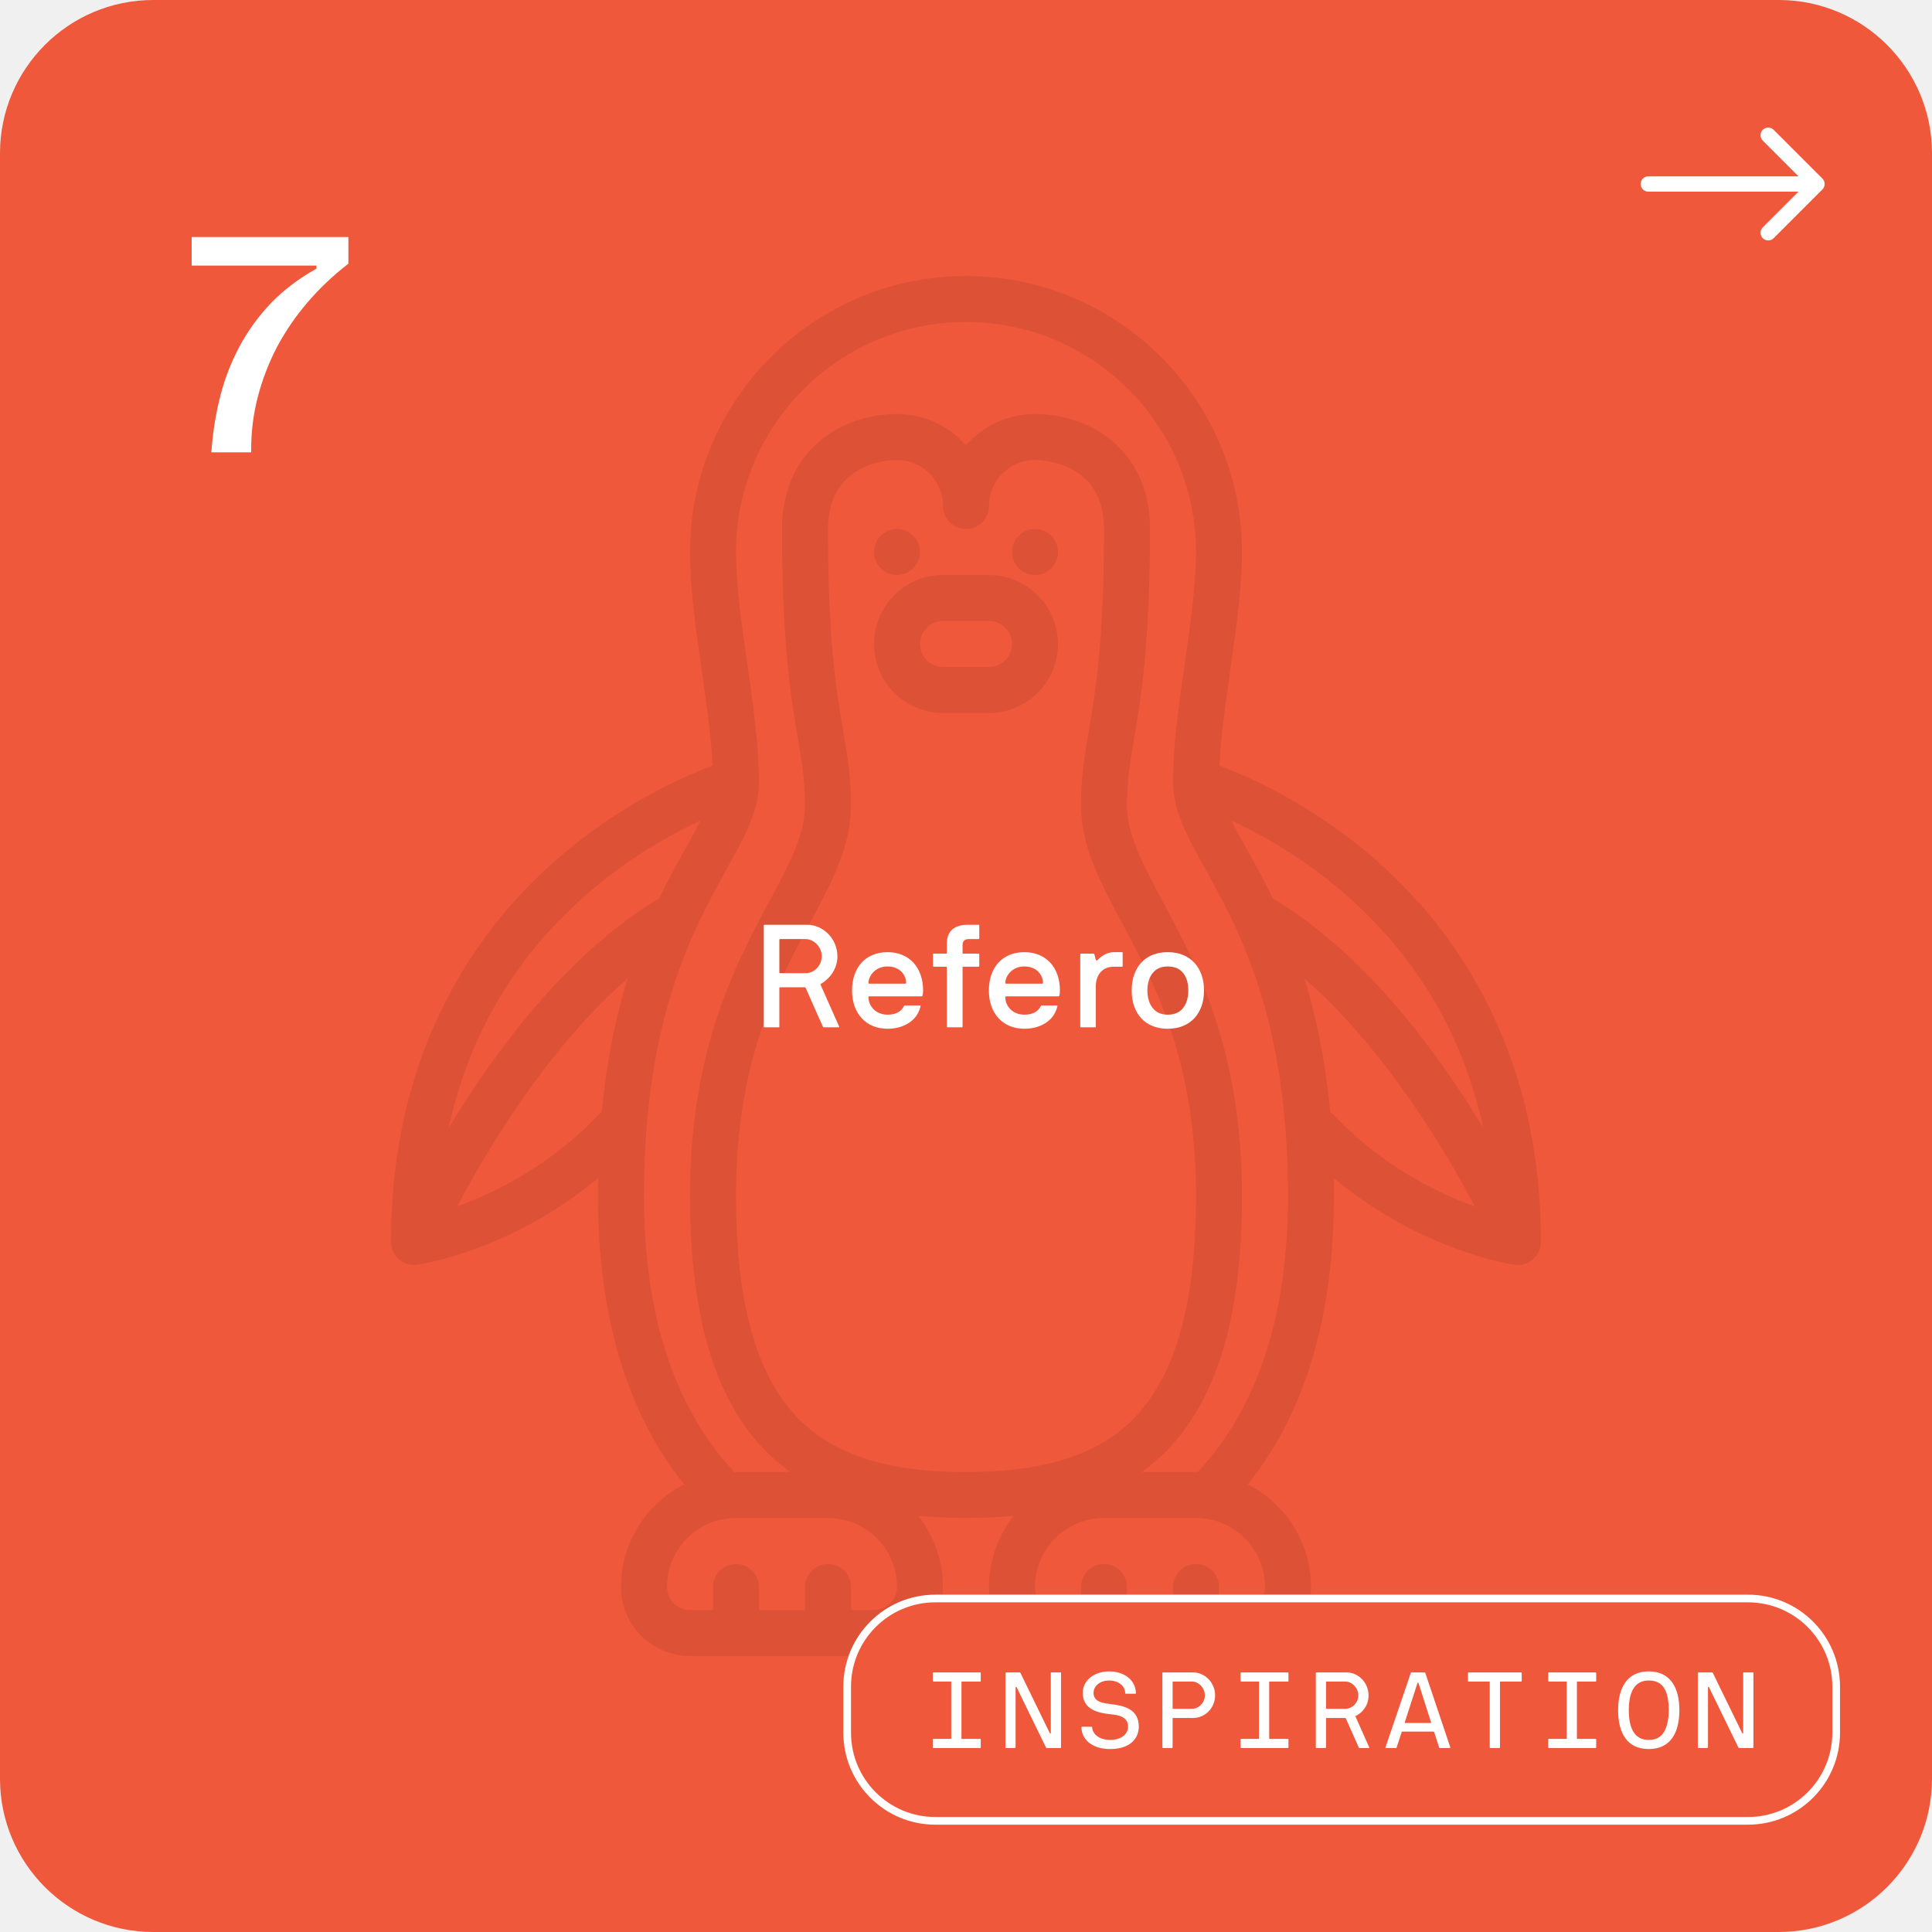
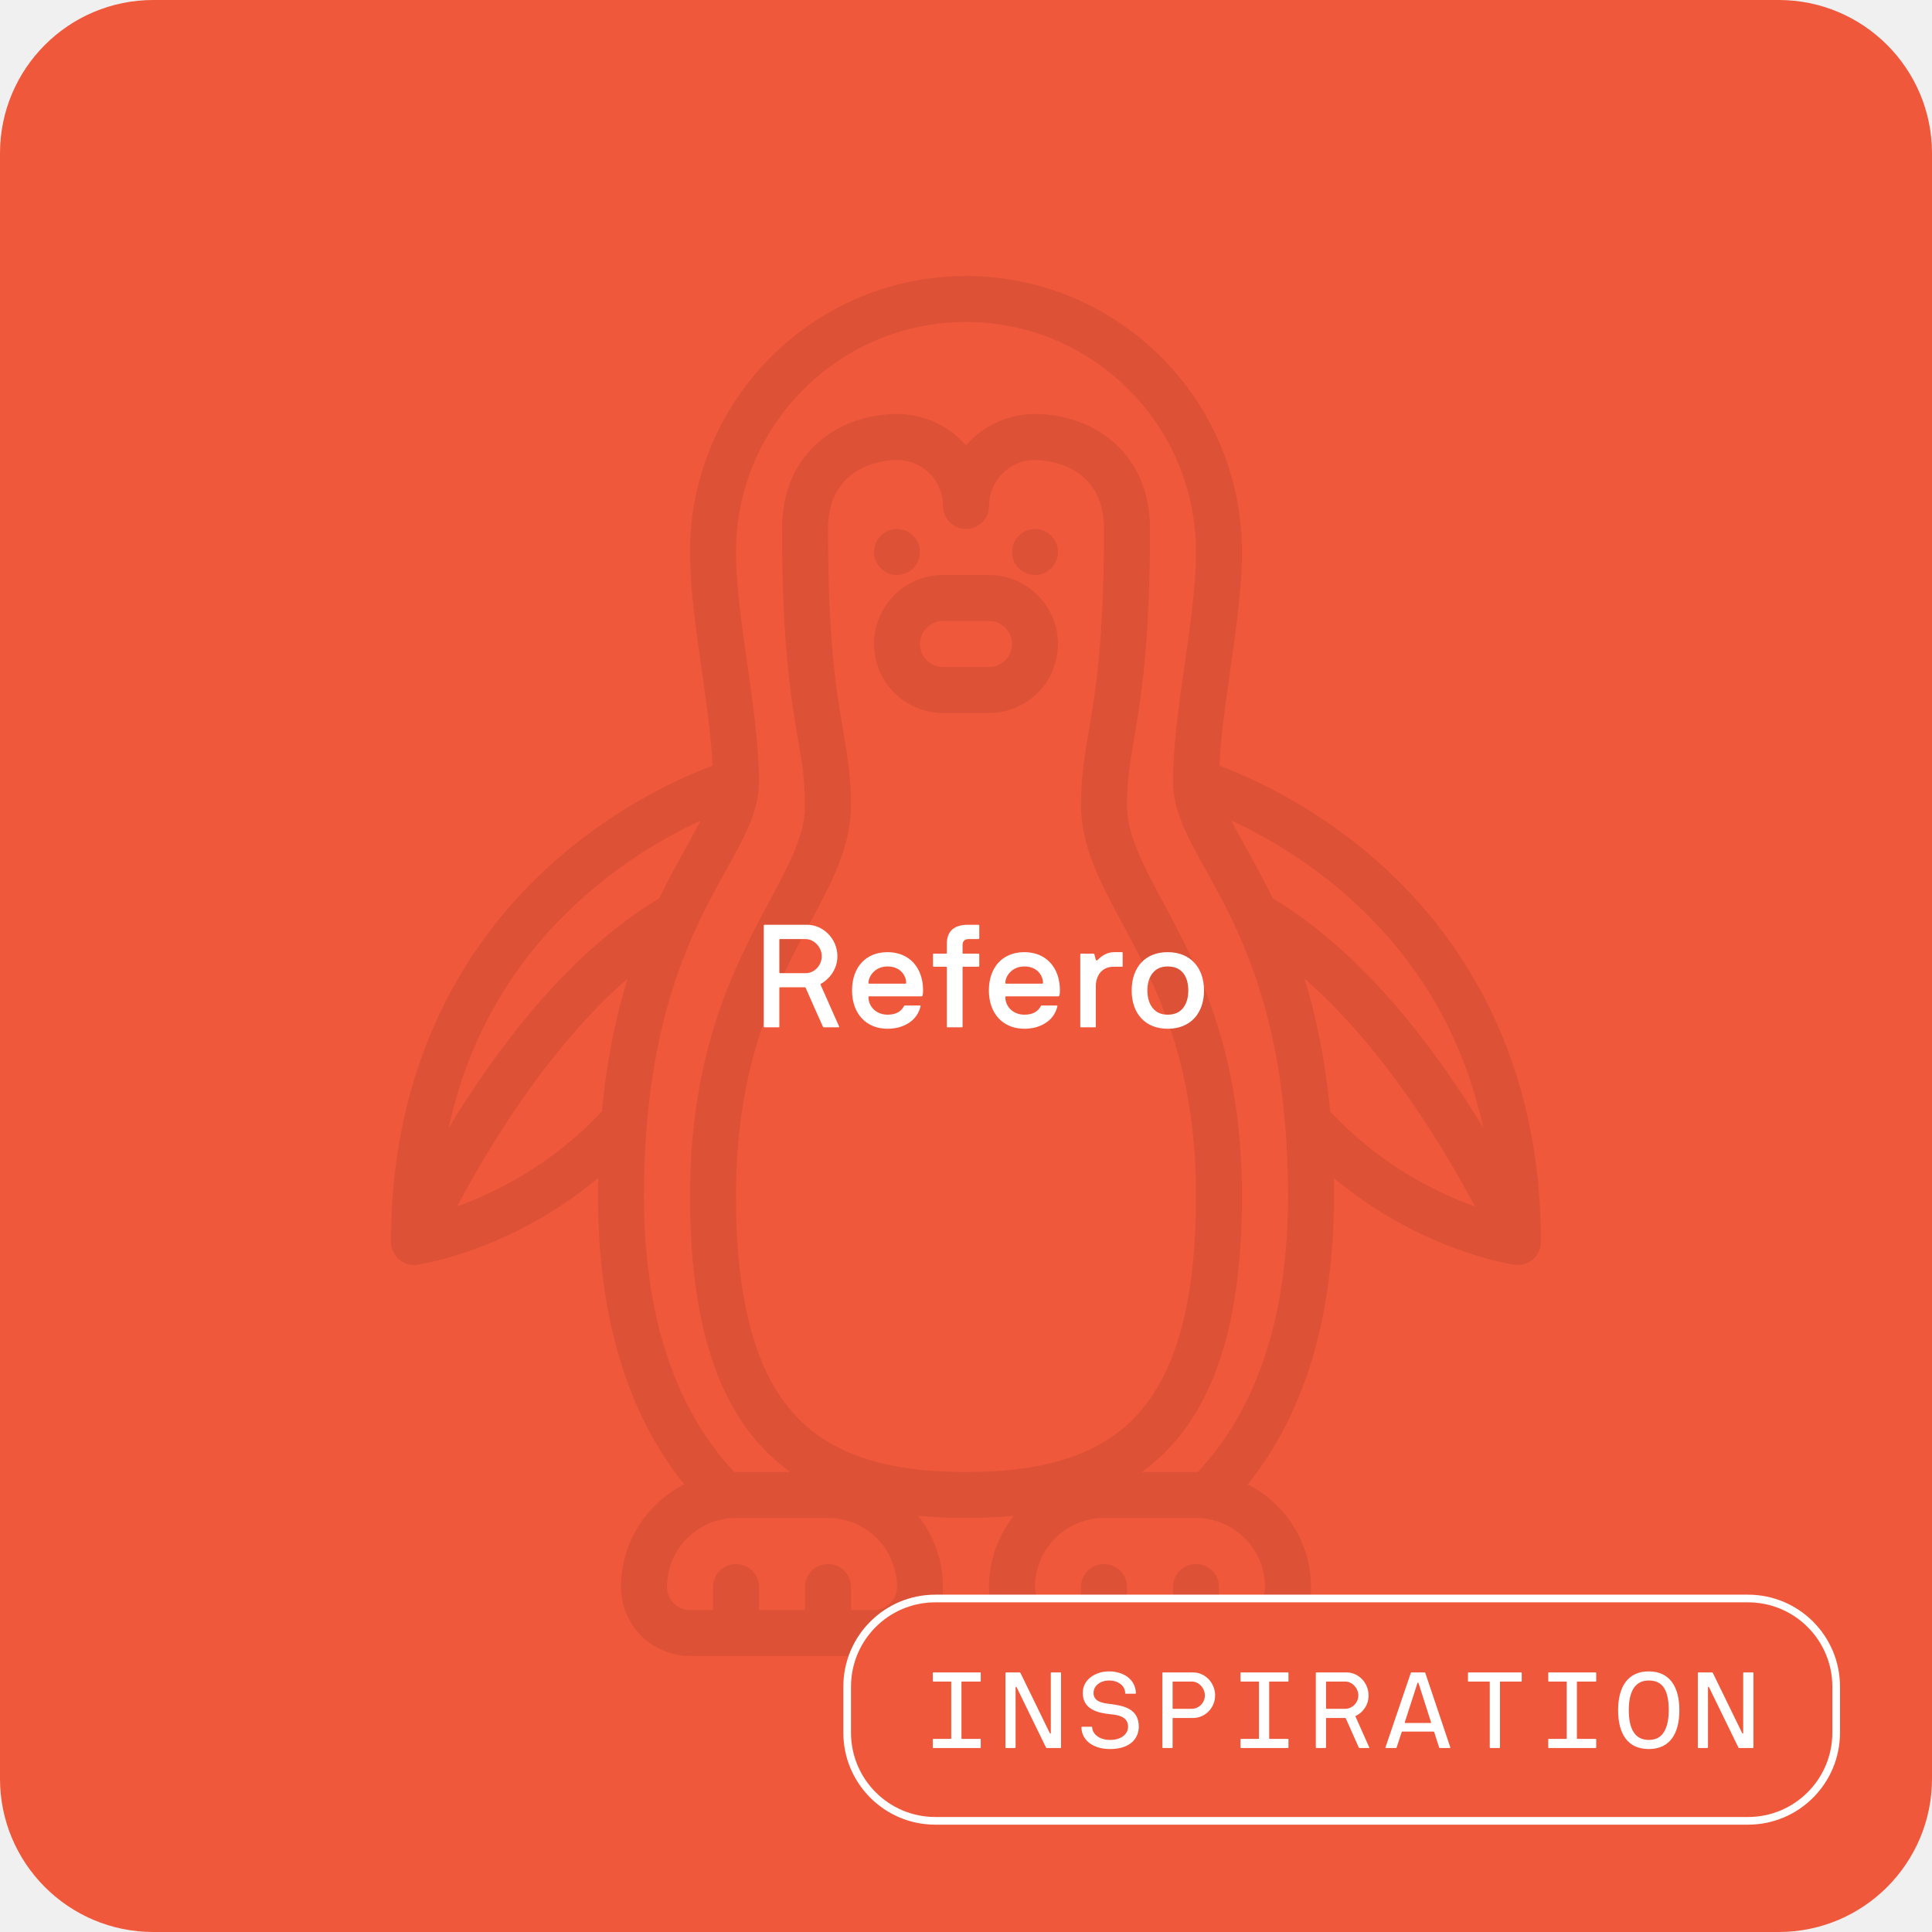
<svg xmlns="http://www.w3.org/2000/svg" width="252" height="252" viewBox="0 0 252 252" fill="none">
  <rect width="252" height="252" rx="20" fill="#F0583B" />
-   <path d="M25 34.64V30.92H45.44V34.4L45.28 34.52C43.36 36.013 41.627 37.667 40.08 39.48C38.533 41.293 37.213 43.227 36.12 45.28C35.053 47.333 34.227 49.48 33.64 51.72C33.053 53.96 32.76 56.267 32.76 58.64V59H27.56L27.6 58.6C27.787 56.173 28.173 53.827 28.76 51.56C29.347 49.293 30.187 47.147 31.28 45.12C32.373 43.093 33.733 41.227 35.36 39.52C37.013 37.813 38.987 36.32 41.28 35.04V34.64H25Z" fill="white" />
  <g clip-path="url(#clip0_2_78)">
    <path d="M178.954 111.724C170.876 104.801 162.844 101.28 159.056 99.874C159.24 96.045 159.863 91.676 160.47 87.427C161.224 82.162 162 76.718 162 72.004C162 52.151 145.849 36 126 36C106.151 36 90 52.151 90 72C90 76.714 90.776 82.159 91.53 87.424C92.138 91.672 92.76 96.041 92.944 99.87C89.156 101.276 81.124 104.798 73.046 111.72C62.989 120.345 51 136.065 51 162C51 162.87 51.379 163.695 52.035 164.265C52.583 164.741 53.284 165 54 165C54.142 165 54.281 164.989 54.424 164.97C54.99 164.888 66.686 163.114 78.019 153.667C78.004 154.433 77.996 155.209 77.996 156C77.996 171.679 81.776 184.305 89.239 193.616C84.353 196.091 80.996 201.161 80.996 207C80.996 211.961 85.035 216 89.996 216H113.996C118.958 216 122.996 211.961 122.996 207C122.996 203.494 121.785 200.269 119.764 197.711C121.725 197.903 123.799 198 125.996 198C128.194 198 130.271 197.903 132.229 197.711C130.207 200.269 128.996 203.494 128.996 207C128.996 211.961 133.035 216 137.996 216H161.996C166.957 216 170.996 211.961 170.996 207C170.996 201.158 167.64 196.091 162.754 193.616C170.216 184.309 173.996 171.682 173.996 156C173.996 155.209 173.989 154.433 173.974 153.667C185.306 163.114 197.006 164.891 197.569 164.97C197.711 164.989 197.854 165 197.993 165C198.709 165 199.41 164.741 199.958 164.265C200.614 163.695 200.993 162.87 200.993 162C200.993 136.065 189.004 120.345 178.946 111.724H178.954ZM193.462 147.09C192.757 145.927 192.004 144.724 191.205 143.49C183.289 131.306 174.821 122.46 166.013 117.173C164.798 114.66 163.59 112.481 162.51 110.542C161.794 109.256 161.152 108.097 160.616 107.036C164.467 108.814 169.875 111.806 175.23 116.438C184.702 124.624 190.804 134.899 193.459 147.09H193.462ZM76.766 116.438C82.121 111.81 87.529 108.814 91.38 107.036C90.844 108.097 90.203 109.256 89.486 110.542C88.41 112.481 87.203 114.66 85.984 117.173C77.179 122.46 68.707 131.306 60.791 143.49C59.989 144.724 59.239 145.927 58.534 147.09C61.193 134.895 67.29 124.624 76.763 116.438H76.766ZM59.636 157.35C63.593 149.861 71.411 136.77 81.855 127.643C80.374 132.435 79.151 138.112 78.502 144.967C72.034 151.909 64.672 155.535 59.636 157.35ZM114 210H111V207C111 205.342 109.658 204 108 204C106.342 204 105 205.342 105 207V210H99V207C99 205.342 97.657 204 96 204C94.343 204 93 205.342 93 207V210H90C88.346 210 87 208.654 87 207C87 202.039 91.039 198 96 198H108C112.961 198 117 202.039 117 207C117 208.654 115.654 210 114 210ZM103.815 184.699C98.558 179.089 96 169.702 96 156C96 138.375 101.344 128.415 105.634 120.409C108.514 115.039 111 110.4 111 105C111 101.329 110.531 98.565 109.988 95.362C109.103 90.139 108 83.632 108 69C108 60.251 116.077 60 117 60C120.308 60 123 62.693 123 66C123 67.657 124.342 69 126 69C127.658 69 129 67.657 129 66C129 62.693 131.692 60 135 60C135.923 60 144 60.251 144 69C144 83.632 142.897 90.135 142.012 95.362C141.469 98.565 141 101.329 141 105C141 110.404 143.486 115.039 146.366 120.409C150.66 128.415 156 138.375 156 156C156 169.702 153.443 179.089 148.185 184.699C143.516 189.679 136.466 192 126 192C115.534 192 108.484 189.679 103.815 184.699ZM162 210H159V207C159 205.342 157.658 204 156 204C154.342 204 153 205.342 153 207V210H147V207C147 205.342 145.658 204 144 204C142.342 204 141 205.342 141 207V210H138C136.346 210 135 208.654 135 207C135 202.039 139.039 198 144 198H156C160.961 198 165 202.039 165 207C165 208.654 163.654 210 162 210ZM156.221 192.004C156.146 192.004 156.075 192 156 192H148.95C150.251 191.051 151.455 189.986 152.565 188.801C158.914 182.029 162 171.3 162 156C162 136.868 156.019 125.719 151.654 117.574C149.055 112.725 147 108.896 147 105C147 101.835 147.409 99.42 147.926 96.364C148.8 91.204 150 84.139 150 69C150 58.695 142.226 54 135 54C131.419 54 128.201 55.575 126 58.072C123.799 55.579 120.581 54 117 54C109.774 54 102 58.695 102 69C102 84.139 103.196 91.204 104.074 96.364C104.591 99.42 105 101.835 105 105C105 108.896 102.945 112.725 100.346 117.574C95.981 125.715 90 136.868 90 156C90 171.3 93.086 182.029 99.435 188.801C100.545 189.986 101.749 191.051 103.05 192H96C95.925 192 95.854 192.004 95.779 192.004C87.964 183.649 84 171.544 84 156C84 132.776 90.457 121.151 94.733 113.456C97.118 109.166 99 105.776 99 102C99 97.286 98.224 91.841 97.47 86.576C96.746 81.517 96 76.286 96 72C96 55.459 109.459 42 126 42C142.541 42 156 55.459 156 72C156 76.286 155.254 81.517 154.53 86.576C153.776 91.841 153 97.286 153 102C153 105.776 154.882 109.166 157.268 113.456C161.543 121.151 168 132.776 168 156C168 171.548 164.036 183.652 156.221 192.004ZM173.501 144.967C172.853 138.112 171.63 132.435 170.149 127.643C180.6 136.778 188.426 149.884 192.375 157.369C187.35 155.565 180.004 151.95 173.497 144.967H173.501Z" fill="black" fill-opacity="0.08" />
    <path d="M128.996 75H123.004C120.214 75 117.626 76.26 115.909 78.461C114.191 80.662 113.595 83.475 114.27 86.183C115.275 90.195 118.864 93 123 93H128.992C133.129 93 136.721 90.195 137.722 86.183C138.401 83.475 137.801 80.659 136.084 78.461C134.366 76.264 131.782 75 128.989 75H128.996ZM131.906 84.728C131.572 86.066 130.376 87 128.996 87H123.004C121.624 87 120.427 86.066 120.094 84.728C119.869 83.824 120.067 82.886 120.641 82.155C121.215 81.42 122.077 81 123.007 81H129C129.93 81 130.792 81.42 131.366 82.155C131.94 82.89 132.139 83.828 131.914 84.728H131.906Z" fill="black" fill-opacity="0.08" />
    <path d="M135 75C136.657 75 138 73.657 138 72C138 70.343 136.657 69 135 69C133.343 69 132 70.343 132 72C132 73.657 133.343 75 135 75Z" fill="black" fill-opacity="0.08" />
    <path d="M117 75C118.657 75 120 73.657 120 72C120 70.343 118.657 69 117 69C115.343 69 114 70.343 114 72C114 73.657 115.343 75 117 75Z" fill="black" fill-opacity="0.08" />
  </g>
  <rect x="110.5" y="208.5" width="129" height="29" rx="11.5" fill="#F0583B" />
  <rect x="110.5" y="208.5" width="129" height="29" rx="11.5" stroke="white" />
  <path d="M121.668 227.932V226.879C121.668 226.831 121.688 226.811 121.736 226.811H124.006C124.054 226.811 124.074 226.79 124.074 226.742V219.407C124.074 219.359 124.054 219.339 124.006 219.332H121.736C121.688 219.332 121.668 219.312 121.668 219.264V218.211C121.668 218.163 121.688 218.143 121.736 218.143H127.854C127.902 218.143 127.923 218.163 127.923 218.211V219.264C127.923 219.312 127.902 219.332 127.854 219.332H125.476C125.428 219.332 125.407 219.359 125.407 219.407V226.742C125.407 226.79 125.428 226.811 125.476 226.811H127.854C127.902 226.811 127.923 226.831 127.923 226.879V227.932C127.923 227.979 127.902 228 127.854 228H121.736C121.688 228 121.668 227.979 121.668 227.932ZM131.142 227.932V218.211C131.142 218.163 131.163 218.143 131.21 218.143H133.001C133.036 218.143 133.07 218.163 133.104 218.211L136.925 226.052C136.959 226.141 137.062 226.141 137.062 226.038V218.211C137.062 218.163 137.082 218.143 137.13 218.143H138.32C138.368 218.143 138.388 218.163 138.395 218.211V227.932C138.395 227.979 138.368 228 138.32 228H136.542C136.495 228 136.46 227.979 136.433 227.932L132.612 220.091C132.578 220.002 132.468 220.016 132.468 220.104V227.932C132.468 227.979 132.448 228 132.4 228H131.21C131.163 228 131.142 227.979 131.142 227.932ZM141.06 225.3C141.06 225.252 141.088 225.231 141.136 225.225H142.38C142.434 225.225 142.462 225.252 142.462 225.313C142.462 226.024 143.221 226.947 144.8 226.947C146.297 226.947 147.138 226.154 147.138 225.225C147.138 223.98 146.023 223.7 144.8 223.591C143.241 223.434 141.224 222.982 141.231 220.815C141.231 219.018 142.94 218.006 144.649 218.006C146.406 218.006 148.088 218.922 148.163 220.843C148.163 220.891 148.142 220.911 148.095 220.918H146.83C146.782 220.911 146.762 220.891 146.762 220.843C146.762 219.913 145.893 219.195 144.649 219.195C143.542 219.195 142.633 219.872 142.633 220.815C142.633 221.964 143.829 222.148 144.8 222.258C146.632 222.477 148.539 222.914 148.539 225.225C148.539 226.64 147.52 228.137 144.8 228.137C142.373 228.137 141.06 226.817 141.06 225.3ZM151.615 227.932V218.211C151.615 218.163 151.635 218.143 151.683 218.143H155.634C157.159 218.143 158.492 219.469 158.492 221.137C158.492 222.798 157.159 224.083 155.634 224.083H153.016C152.968 224.083 152.948 224.104 152.948 224.151V227.932C152.948 227.979 152.927 228 152.879 228H151.683C151.635 228 151.615 227.979 151.615 227.932ZM152.948 219.407V222.818C152.948 222.866 152.968 222.887 153.016 222.887H155.463C156.352 222.887 157.159 222.107 157.159 221.137C157.159 220.173 156.352 219.332 155.463 219.332H153.016C152.968 219.332 152.948 219.359 152.948 219.407ZM161.806 227.932V226.879C161.806 226.831 161.827 226.811 161.875 226.811H164.144C164.192 226.811 164.213 226.79 164.213 226.742V219.407C164.213 219.359 164.192 219.339 164.144 219.332H161.875C161.827 219.332 161.806 219.312 161.806 219.264V218.211C161.806 218.163 161.827 218.143 161.875 218.143H167.993C168.041 218.143 168.061 218.163 168.061 218.211V219.264C168.061 219.312 168.041 219.332 167.993 219.332H165.614C165.566 219.332 165.546 219.359 165.546 219.407V226.742C165.546 226.79 165.566 226.811 165.614 226.811H167.993C168.041 226.811 168.061 226.831 168.061 226.879V227.932C168.061 227.979 168.041 228 167.993 228H161.875C161.827 228 161.806 227.979 161.806 227.932ZM171.629 227.932V218.211C171.629 218.163 171.65 218.143 171.697 218.143H175.649C177.173 218.143 178.506 219.469 178.506 221.137C178.506 221.752 178.349 222.292 178.034 222.764C177.72 223.235 177.323 223.591 176.838 223.816C176.804 223.837 176.79 223.864 176.811 223.912L178.602 227.932C178.622 227.979 178.595 228 178.533 228H177.371C177.337 228 177.262 228.007 177.228 227.932L175.546 224.151C175.526 224.104 175.498 224.083 175.45 224.083H173.03C172.983 224.083 172.962 224.104 172.962 224.151V227.932C172.962 227.979 172.935 228 172.887 228H171.697C171.65 228 171.629 227.979 171.629 227.932ZM172.962 219.407V222.818C172.962 222.866 172.983 222.887 173.03 222.887H175.532C176.394 222.853 177.173 222.101 177.173 221.137C177.173 220.173 176.353 219.332 175.478 219.332H173.03C172.983 219.332 172.962 219.359 172.962 219.407ZM180.714 227.918L184.015 218.211C184.036 218.163 184.063 218.143 184.097 218.143H185.82C185.854 218.143 185.888 218.163 185.909 218.211L189.17 227.918C189.19 227.973 189.163 228 189.094 228H187.782C187.755 228 187.734 227.979 187.714 227.932L187.071 225.929C187.064 225.881 187.03 225.86 186.968 225.86H182.908C182.874 225.86 182.846 225.881 182.826 225.929L182.17 227.932C182.149 227.979 182.129 228 182.094 228H180.782C180.72 228 180.693 227.973 180.714 227.918ZM184.883 219.544L183.229 224.657C183.209 224.712 183.236 224.739 183.304 224.739H186.592C186.654 224.739 186.681 224.712 186.661 224.657L185.027 219.544C184.993 219.455 184.918 219.455 184.883 219.544ZM191.473 219.264V218.211C191.473 218.163 191.493 218.143 191.541 218.143H198.418C198.466 218.143 198.486 218.163 198.486 218.211V219.264C198.486 219.312 198.466 219.332 198.418 219.332H195.718C195.67 219.332 195.649 219.359 195.649 219.407V227.932C195.649 227.979 195.622 228 195.574 228H194.385C194.337 228 194.316 227.979 194.316 227.932V219.387C194.296 219.353 194.275 219.332 194.248 219.332H191.541C191.493 219.332 191.473 219.312 191.473 219.264ZM201.945 227.932V226.879C201.945 226.831 201.965 226.811 202.013 226.811H204.283C204.331 226.811 204.351 226.79 204.351 226.742V219.407C204.351 219.359 204.331 219.339 204.283 219.332H202.013C201.965 219.332 201.945 219.312 201.945 219.264V218.211C201.945 218.163 201.965 218.143 202.013 218.143H208.131C208.179 218.143 208.2 218.163 208.2 218.211V219.264C208.2 219.312 208.179 219.332 208.131 219.332H205.752C205.705 219.332 205.684 219.359 205.684 219.407V226.742C205.684 226.79 205.705 226.811 205.752 226.811H208.131C208.179 226.811 208.2 226.831 208.2 226.879V227.932C208.2 227.979 208.179 228 208.131 228H202.013C201.965 228 201.945 227.979 201.945 227.932ZM211.057 223.071C211.057 220.118 212.253 218.006 215.056 218.006C217.858 218.006 219.048 220.118 219.048 223.071C219.048 226.059 217.858 228.137 215.056 228.137C212.246 228.137 211.057 226.059 211.057 223.071ZM212.451 223.071C212.451 225.505 213.244 226.947 215.056 226.947C215.965 226.947 216.621 226.605 217.038 225.915C217.455 225.231 217.66 224.281 217.66 223.071C217.66 220.645 216.997 219.195 215.056 219.195C213.244 219.195 212.451 220.645 212.451 223.071ZM221.454 227.932V218.211C221.454 218.163 221.474 218.143 221.522 218.143H223.313C223.347 218.143 223.381 218.163 223.415 218.211L227.237 226.052C227.271 226.141 227.373 226.141 227.373 226.038V218.211C227.373 218.163 227.394 218.143 227.442 218.143H228.631C228.679 218.143 228.7 218.163 228.706 218.211V227.932C228.706 227.979 228.679 228 228.631 228H226.854C226.806 228 226.772 227.979 226.745 227.932L222.923 220.091C222.889 220.002 222.78 220.016 222.78 220.104V227.932C222.78 227.979 222.759 228 222.711 228H221.522C221.474 228 221.454 227.979 221.454 227.932Z" fill="white" />
  <path d="M99.623 133.907V120.715C99.623 120.65 99.66 120.622 99.725 120.622H105.272C107.369 120.622 109.225 122.44 109.225 124.732C109.225 126.652 107.907 127.877 107.054 128.341C107.017 128.369 107.007 128.406 107.035 128.452L109.447 133.889C109.447 133.917 109.466 133.917 109.466 133.944C109.466 133.981 109.429 134 109.354 134H107.471C107.425 134 107.378 133.972 107.341 133.926C106.59 132.256 105.838 130.567 105.096 128.87C105.059 128.805 105.022 128.777 104.985 128.777H101.756C101.691 128.777 101.663 128.805 101.654 128.87V133.907C101.654 133.972 101.626 134 101.561 134H99.725C99.66 134 99.632 133.972 99.623 133.907ZM101.654 122.561V126.838C101.654 126.903 101.691 126.931 101.756 126.931H105.133C106.209 126.931 107.183 125.929 107.183 124.732C107.183 123.507 106.163 122.487 105.059 122.487H101.756C101.691 122.487 101.663 122.515 101.654 122.561ZM111.135 129.194C111.135 126.198 112.898 124.194 115.764 124.194C118.631 124.194 120.403 126.235 120.403 129.194C120.403 129.482 120.375 129.686 120.329 129.862C120.301 129.927 120.273 129.955 120.236 129.955H113.371C113.306 129.955 113.278 129.983 113.278 130.048C113.278 131.263 114.261 132.349 115.764 132.349C116.85 132.349 117.536 131.95 117.898 131.245C117.926 131.18 117.963 131.152 118.028 131.152H119.985C120.05 131.152 120.078 131.18 120.078 131.226V131.245C119.846 132.182 119.345 132.905 118.557 133.416C117.768 133.926 116.84 134.186 115.764 134.186C112.935 134.186 111.135 132.163 111.135 129.194ZM113.278 128.202C113.278 128.267 113.306 128.294 113.371 128.304H118.102C118.167 128.304 118.195 128.267 118.195 128.202C118.195 127.292 117.481 126.059 115.764 126.059C114.067 126.059 113.278 127.404 113.278 128.202ZM121.692 126.003V124.481C121.692 124.417 121.72 124.389 121.785 124.389H123.408C123.473 124.389 123.501 124.361 123.501 124.314V123.09C123.501 121.374 124.549 120.622 126.256 120.622H127.639C127.703 120.622 127.731 120.65 127.731 120.715V122.394C127.731 122.459 127.703 122.487 127.639 122.487H126.33C125.848 122.487 125.551 122.756 125.551 123.266V124.314C125.551 124.361 125.579 124.389 125.644 124.389H127.639C127.703 124.389 127.731 124.417 127.731 124.481V126.003C127.731 126.068 127.703 126.096 127.639 126.096H125.644C125.579 126.096 125.551 126.124 125.551 126.188V133.907C125.551 133.972 125.523 134 125.458 134H123.594C123.529 134 123.501 133.972 123.501 133.907V126.188C123.501 126.124 123.473 126.096 123.408 126.096H121.785C121.72 126.096 121.692 126.068 121.692 126.003ZM128.983 129.194C128.983 126.198 130.746 124.194 133.612 124.194C136.479 124.194 138.251 126.235 138.251 129.194C138.251 129.482 138.223 129.686 138.177 129.862C138.149 129.927 138.121 129.955 138.084 129.955H131.219C131.154 129.955 131.126 129.983 131.126 130.048C131.126 131.263 132.109 132.349 133.612 132.349C134.698 132.349 135.384 131.95 135.746 131.245C135.774 131.18 135.811 131.152 135.876 131.152H137.834C137.899 131.152 137.926 131.18 137.926 131.226V131.245C137.694 132.182 137.193 132.905 136.405 133.416C135.616 133.926 134.689 134.186 133.612 134.186C130.783 134.186 128.983 132.163 128.983 129.194ZM131.126 128.202C131.126 128.267 131.154 128.294 131.219 128.304H135.95C136.015 128.304 136.043 128.267 136.043 128.202C136.043 127.292 135.329 126.059 133.612 126.059C131.915 126.059 131.126 127.404 131.126 128.202ZM140.904 133.907V124.481C140.904 124.417 140.932 124.389 140.978 124.389H142.62C142.685 124.389 142.722 124.426 142.75 124.5L142.935 125.205C142.982 125.307 143.084 125.289 143.13 125.242C143.733 124.639 144.429 124.194 145.329 124.194H146.34C146.405 124.194 146.433 124.222 146.433 124.287V126.003C146.433 126.068 146.405 126.096 146.34 126.096H145.236C143.705 126.096 142.935 127.292 142.935 128.601V133.907C142.935 133.972 142.908 134 142.843 134H140.978C140.932 134 140.904 133.972 140.904 133.907ZM147.61 129.194C147.61 126.198 149.345 124.194 152.314 124.194C155.283 124.194 157.046 126.235 157.046 129.194C157.046 132.163 155.283 134.186 152.314 134.186C149.336 134.186 147.61 132.163 147.61 129.194ZM149.661 129.194C149.661 130.15 149.893 130.911 150.357 131.486C150.811 132.061 151.47 132.349 152.314 132.349C153.186 132.349 153.854 132.061 154.309 131.486C154.763 130.911 154.995 130.15 154.995 129.194C154.995 128.239 154.773 127.478 154.318 126.912C153.863 126.346 153.195 126.059 152.314 126.059C151.47 126.059 150.811 126.346 150.357 126.912C149.893 127.478 149.661 128.239 149.661 129.194Z" fill="white" />
-   <path d="M215 23C214.448 23 214 23.448 214 24C214 24.552 214.448 25 215 25L215 23ZM237.707 24.707C238.098 24.317 238.098 23.683 237.707 23.293L231.343 16.929C230.953 16.538 230.319 16.538 229.929 16.929C229.538 17.32 229.538 17.953 229.929 18.343L235.586 24L229.929 29.657C229.538 30.047 229.538 30.68 229.929 31.071C230.319 31.462 230.953 31.462 231.343 31.071L237.707 24.707ZM215 25L237 25L237 23L215 23L215 25Z" fill="white" />
  <defs>
    <clipPath id="clip0_2_78">
      <rect width="150" height="180" fill="white" transform="translate(51 36)" />
    </clipPath>
  </defs>
</svg>
